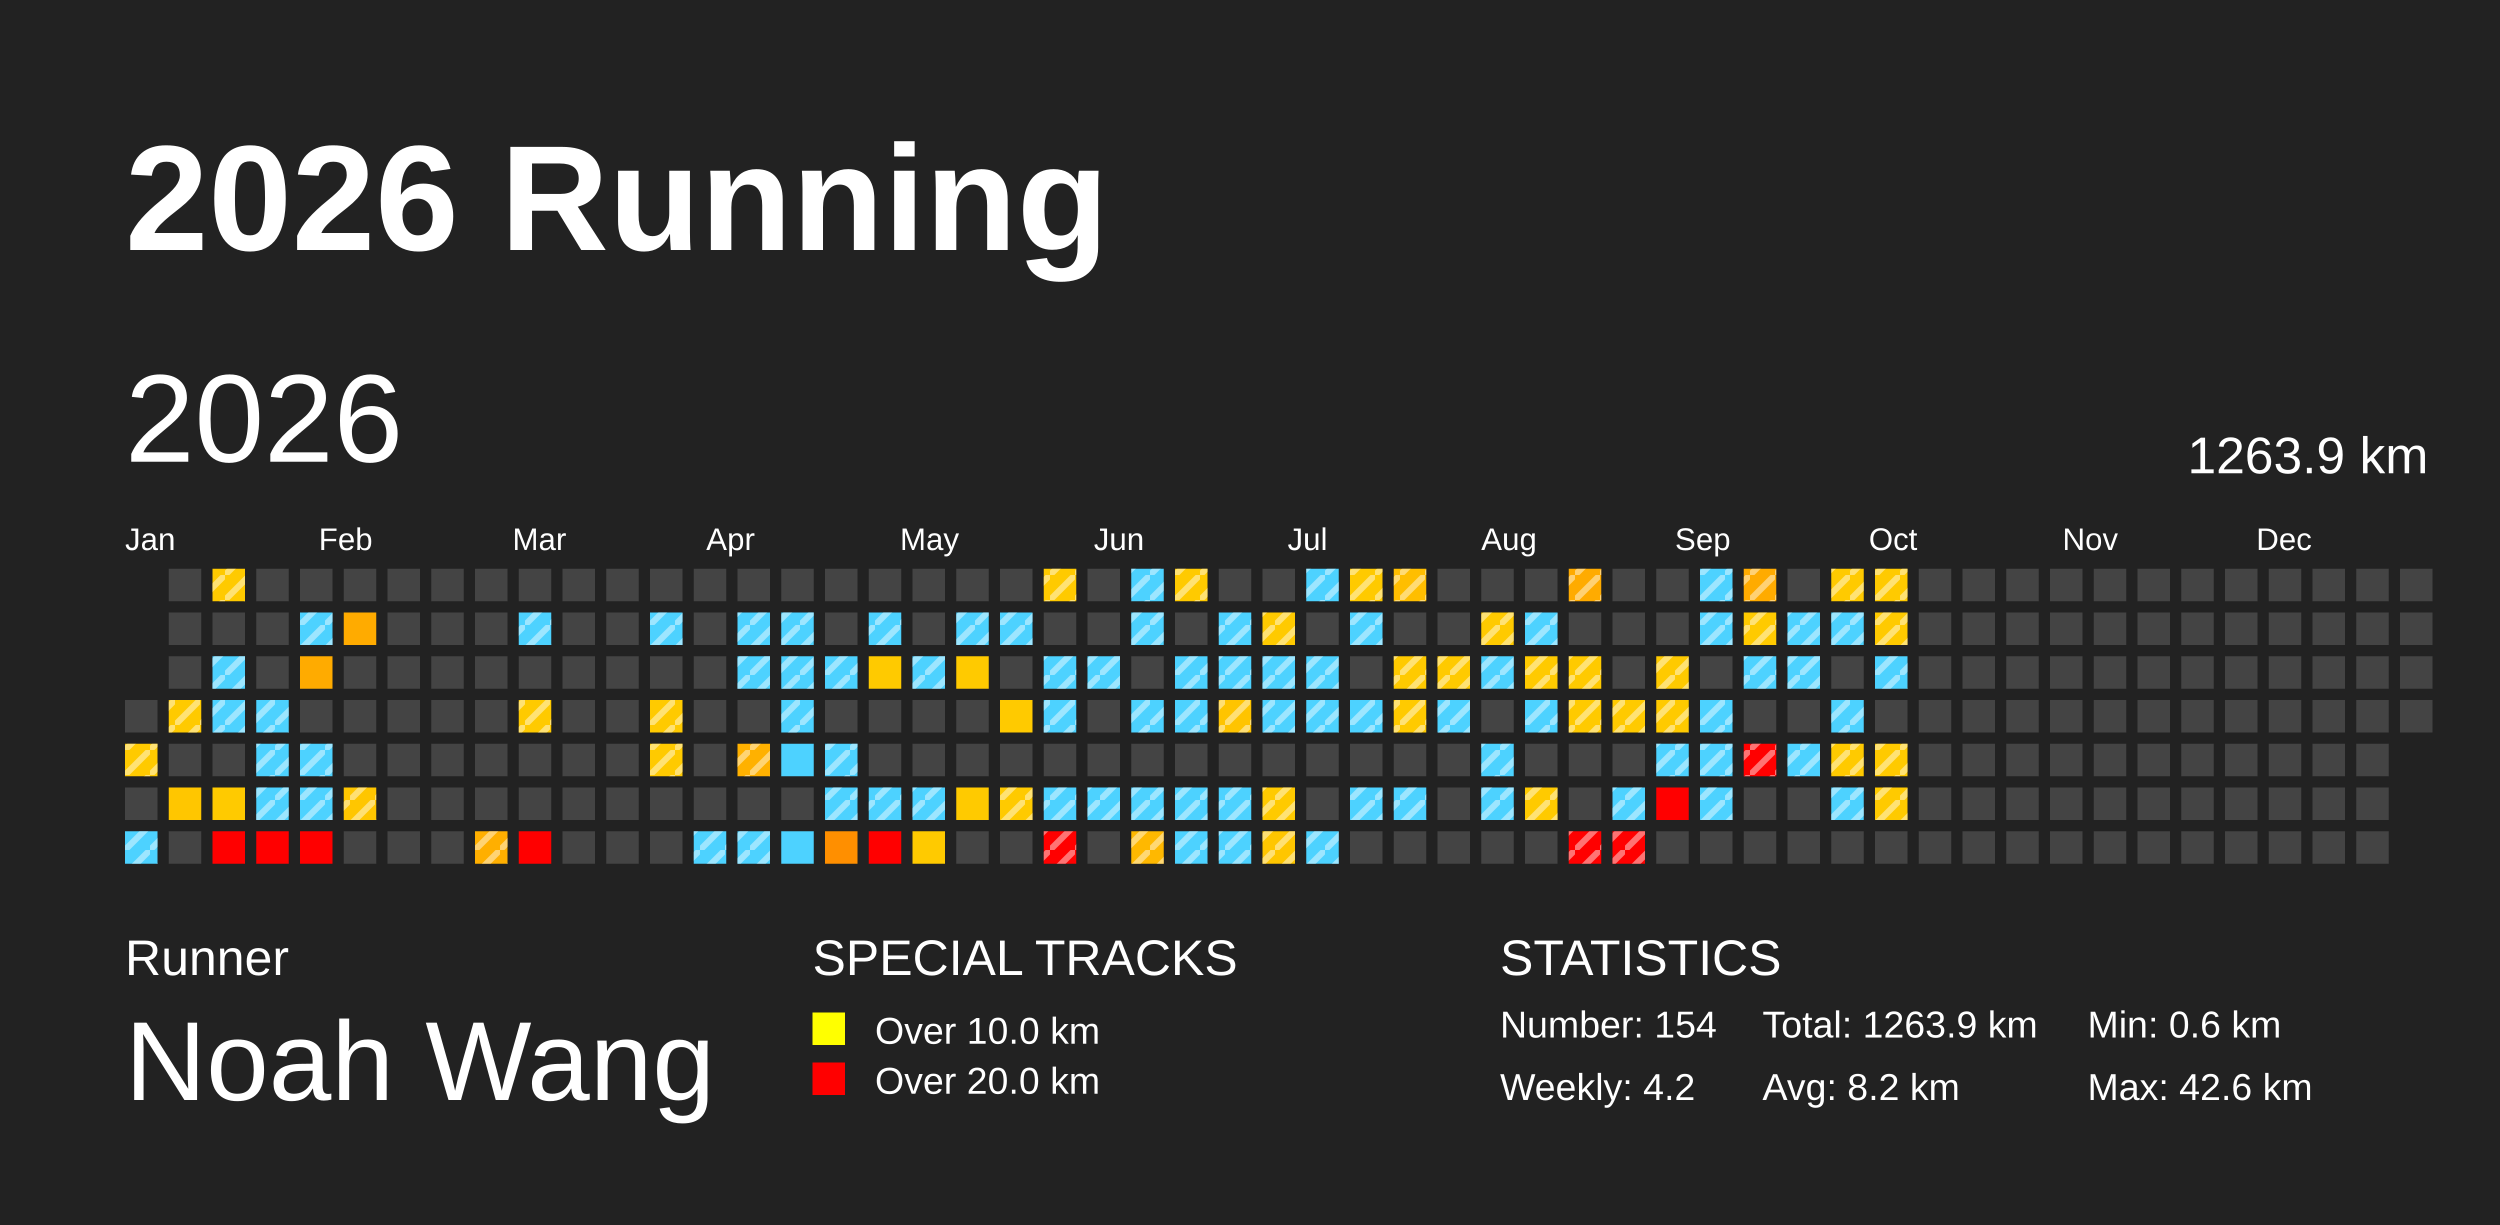
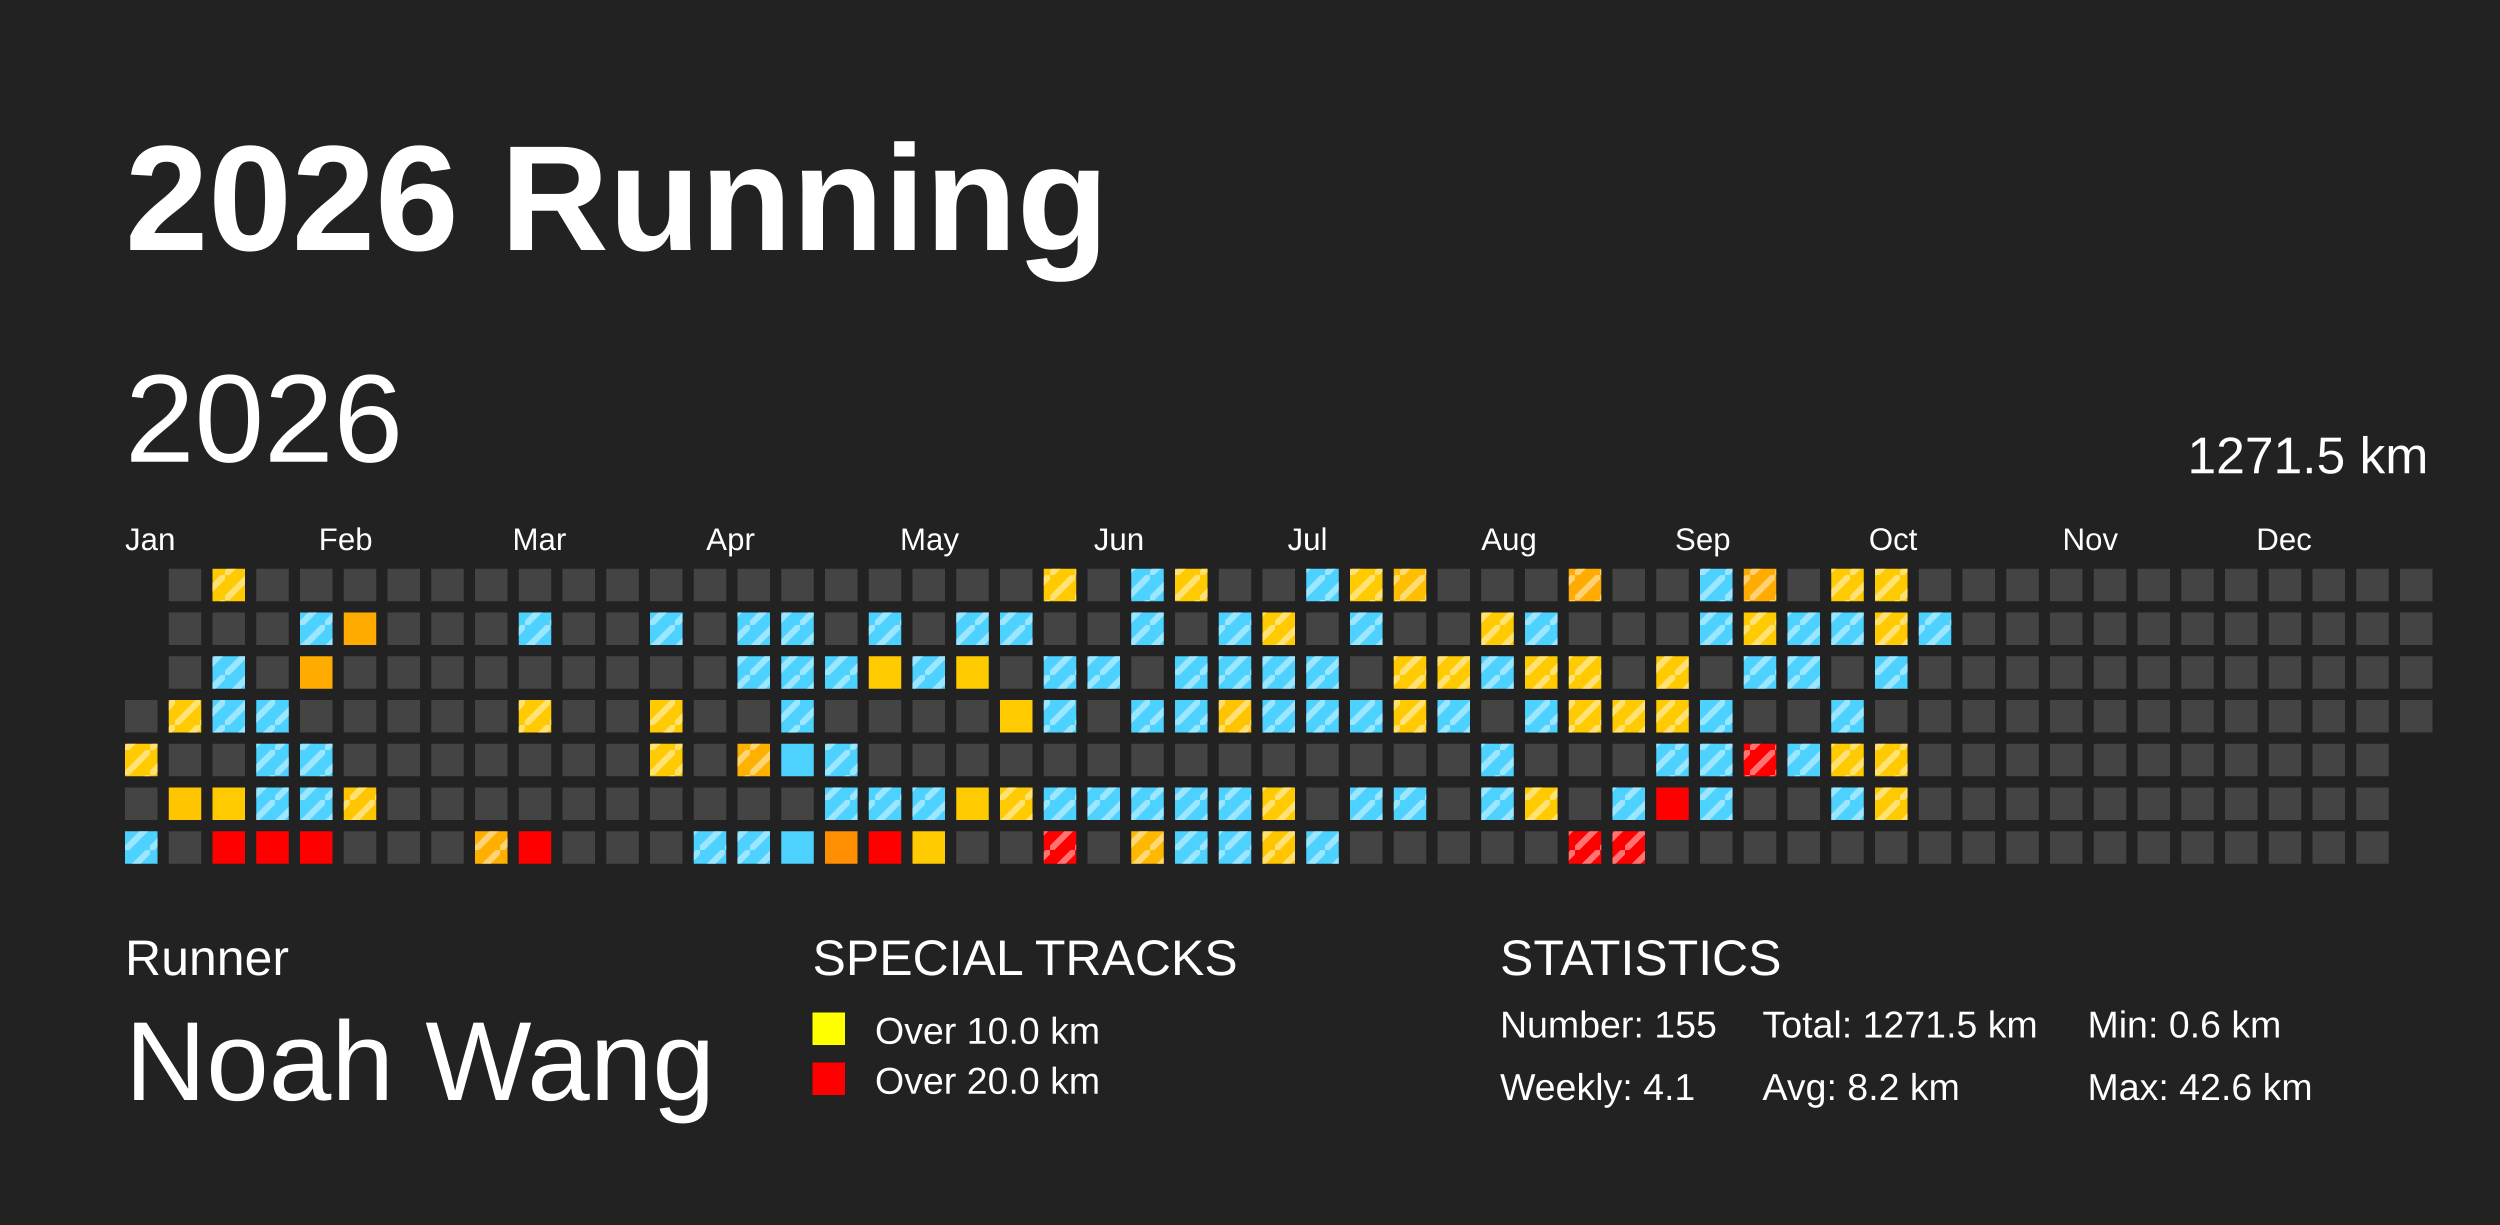
<svg xmlns="http://www.w3.org/2000/svg" baseProfile="full" height="98mm" version="1.1" viewBox="0,0,200,98" width="200mm">
  <defs>
    <pattern height="2" id="indoor-stripe" patternUnits="userSpaceOnUse" width="2">
      <line stroke="white" stroke-opacity="0.45" stroke-width="0.5" x1="0" x2="2" y1="2" y2="0" />
    </pattern>
  </defs>
  <rect fill="#222222" height="98" width="200" x="0" y="0" />
  <text fill="#FFFFFF" style="font-size:12px; font-family:Arial; font-weight:bold;" x="10" y="20">2026 Running</text>
  <text fill="#FFFFFF" style="font-size:4px; font-family:Arial" x="10" y="78">Runner</text>
  <text fill="#FFFFFF" style="font-size:9px; font-family:Arial" x="10" y="88">Noah Wang</text>
  <text fill="#FFFFFF" style="font-size:4px; font-family:Arial" x="65" y="78">SPECIAL TRACKS</text>
  <rect fill="yellow" height="2.6" width="2.6" x="65" y="81" />
  <text fill="#FFFFFF" style="font-size:3px; font-family:Arial" x="70" y="83.5">Over 10.0 km</text>
  <rect fill="red" height="2.6" width="2.6" x="65" y="85" />
  <text fill="#FFFFFF" style="font-size:3px; font-family:Arial" x="70" y="87.5">Over 20.0 km</text>
  <text fill="#FFFFFF" style="font-size:4px; font-family:Arial" x="120" y="78">STATISTICS</text>
-   <text fill="#FFFFFF" style="font-size:3px; font-family:Arial" x="120" y="83">Number: 154</text>
-   <text fill="#FFFFFF" style="font-size:3px; font-family:Arial" x="120" y="88">Weekly: 4.2</text>
-   <text fill="#FFFFFF" style="font-size:3px; font-family:Arial" x="141" y="83">Total: 1263.9 km</text>
+   <text fill="#FFFFFF" style="font-size:3px; font-family:Arial" x="120" y="83">Number: 155</text>
+   <text fill="#FFFFFF" style="font-size:3px; font-family:Arial" x="120" y="88">Weekly: 4.1</text>
+   <text fill="#FFFFFF" style="font-size:3px; font-family:Arial" x="141" y="83">Total: 1271.5 km</text>
  <text fill="#FFFFFF" style="font-size:3px; font-family:Arial" x="141" y="88">Avg: 8.2 km</text>
  <text fill="#FFFFFF" style="font-size:3px; font-family:Arial" x="167" y="83">Min: 0.6 km</text>
  <text fill="#FFFFFF" style="font-size:3px; font-family:Arial" x="167" y="88">Max: 42.6 km</text>
  <text dominant-baseline="hanging" fill="#FFFFFF" style="font-size:10.0px; font-family:Arial;" x="10" y="30">2026</text>
-   <text dominant-baseline="hanging" fill="#FFFFFF" style="font-size:4.125px; font-family:Arial;" x="175" y="35">1263.9 km</text>
+   <text dominant-baseline="hanging" fill="#FFFFFF" style="font-size:4.125px; font-family:Arial;" x="175" y="35">1271.5 km</text>
  <text fill="#FFFFFF" style="font-size:2.5px; font-family:Arial" x="10.0" y="44">Jan</text>
  <text fill="#FFFFFF" style="font-size:2.5px; font-family:Arial" x="25.5" y="44">Feb</text>
  <text fill="#FFFFFF" style="font-size:2.5px; font-family:Arial" x="41.0" y="44">Mar</text>
  <text fill="#FFFFFF" style="font-size:2.5px; font-family:Arial" x="56.5" y="44">Apr</text>
  <text fill="#FFFFFF" style="font-size:2.5px; font-family:Arial" x="72.0" y="44">May</text>
  <text fill="#FFFFFF" style="font-size:2.5px; font-family:Arial" x="87.5" y="44">Jun</text>
  <text fill="#FFFFFF" style="font-size:2.5px; font-family:Arial" x="103.0" y="44">Jul</text>
  <text fill="#FFFFFF" style="font-size:2.5px; font-family:Arial" x="118.5" y="44">Aug</text>
  <text fill="#FFFFFF" style="font-size:2.5px; font-family:Arial" x="134.0" y="44">Sep</text>
  <text fill="#FFFFFF" style="font-size:2.5px; font-family:Arial" x="149.5" y="44">Oct</text>
  <text fill="#FFFFFF" style="font-size:2.5px; font-family:Arial" x="165.0" y="44">Nov</text>
  <text fill="#FFFFFF" style="font-size:2.5px; font-family:Arial" x="180.5" y="44">Dec</text>
  <rect fill="#444444" height="2.6" width="2.6" x="10.0" y="56.0" />
  <rect fill="#ffca00" height="2.6" width="2.6" x="10.0" y="59.5" />
  <rect fill="url(#indoor-stripe)" height="2.6" style="pointer-events: none;" width="2.6" x="10.0" y="59.5" />
  <rect fill="#444444" height="2.6" width="2.6" x="10.0" y="63.0" />
  <rect fill="#4dd2ff" height="2.6" width="2.6" x="10.0" y="66.5" />
  <rect fill="url(#indoor-stripe)" height="2.6" style="pointer-events: none;" width="2.6" x="10.0" y="66.5" />
  <rect fill="#444444" height="2.6" width="2.6" x="13.5" y="45.5" />
  <rect fill="#444444" height="2.6" width="2.6" x="13.5" y="49.0" />
  <rect fill="#444444" height="2.6" width="2.6" x="13.5" y="52.5" />
  <rect fill="#ffca00" height="2.6" width="2.6" x="13.5" y="56.0" />
  <rect fill="url(#indoor-stripe)" height="2.6" style="pointer-events: none;" width="2.6" x="13.5" y="56.0" />
  <rect fill="#444444" height="2.6" width="2.6" x="13.5" y="59.5" />
  <rect fill="#ffc600" height="2.6" width="2.6" x="13.5" y="63.0" />
  <rect fill="#444444" height="2.6" width="2.6" x="13.5" y="66.5" />
  <rect fill="#ffca00" height="2.6" width="2.6" x="17.0" y="45.5" />
  <rect fill="url(#indoor-stripe)" height="2.6" style="pointer-events: none;" width="2.6" x="17.0" y="45.5" />
  <rect fill="#444444" height="2.6" width="2.6" x="17.0" y="49.0" />
  <rect fill="#4dd2ff" height="2.6" width="2.6" x="17.0" y="52.5" />
  <rect fill="url(#indoor-stripe)" height="2.6" style="pointer-events: none;" width="2.6" x="17.0" y="52.5" />
  <rect fill="#4dd2ff" height="2.6" width="2.6" x="17.0" y="56.0" />
  <rect fill="url(#indoor-stripe)" height="2.6" style="pointer-events: none;" width="2.6" x="17.0" y="56.0" />
  <rect fill="#444444" height="2.6" width="2.6" x="17.0" y="59.5" />
  <rect fill="#ffca00" height="2.6" width="2.6" x="17.0" y="63.0" />
  <rect fill="red" height="2.6" width="2.6" x="17.0" y="66.5" />
  <rect fill="#444444" height="2.6" width="2.6" x="20.5" y="45.5" />
  <rect fill="#444444" height="2.6" width="2.6" x="20.5" y="49.0" />
  <rect fill="#444444" height="2.6" width="2.6" x="20.5" y="52.5" />
  <rect fill="#4dd2ff" height="2.6" width="2.6" x="20.5" y="56.0" />
  <rect fill="url(#indoor-stripe)" height="2.6" style="pointer-events: none;" width="2.6" x="20.5" y="56.0" />
  <rect fill="#4dd2ff" height="2.6" width="2.6" x="20.5" y="59.5" />
  <rect fill="url(#indoor-stripe)" height="2.6" style="pointer-events: none;" width="2.6" x="20.5" y="59.5" />
  <rect fill="#4dd2ff" height="2.6" width="2.6" x="20.5" y="63.0" />
  <rect fill="url(#indoor-stripe)" height="2.6" style="pointer-events: none;" width="2.6" x="20.5" y="63.0" />
  <rect fill="red" height="2.6" width="2.6" x="20.5" y="66.5" />
  <rect fill="#444444" height="2.6" width="2.6" x="24.0" y="45.5" />
  <rect fill="#4dd2ff" height="2.6" width="2.6" x="24.0" y="49.0" />
  <rect fill="url(#indoor-stripe)" height="2.6" style="pointer-events: none;" width="2.6" x="24.0" y="49.0" />
  <rect fill="#ffab00" height="2.6" width="2.6" x="24.0" y="52.5" />
  <rect fill="#444444" height="2.6" width="2.6" x="24.0" y="56.0" />
  <rect fill="#4dd2ff" height="2.6" width="2.6" x="24.0" y="59.5" />
  <rect fill="url(#indoor-stripe)" height="2.6" style="pointer-events: none;" width="2.6" x="24.0" y="59.5" />
  <rect fill="#4dd2ff" height="2.6" width="2.6" x="24.0" y="63.0" />
  <rect fill="url(#indoor-stripe)" height="2.6" style="pointer-events: none;" width="2.6" x="24.0" y="63.0" />
  <rect fill="red" height="2.6" width="2.6" x="24.0" y="66.5" />
  <rect fill="#444444" height="2.6" width="2.6" x="27.5" y="45.5" />
  <rect fill="#ffab00" height="2.6" width="2.6" x="27.5" y="49.0" />
  <rect fill="#444444" height="2.6" width="2.6" x="27.5" y="52.5" />
  <rect fill="#444444" height="2.6" width="2.6" x="27.5" y="56.0" />
  <rect fill="#444444" height="2.6" width="2.6" x="27.5" y="59.5" />
  <rect fill="#ffc600" height="2.6" width="2.6" x="27.5" y="63.0" />
  <rect fill="url(#indoor-stripe)" height="2.6" style="pointer-events: none;" width="2.6" x="27.5" y="63.0" />
  <rect fill="#444444" height="2.6" width="2.6" x="27.5" y="66.5" />
  <rect fill="#444444" height="2.6" width="2.6" x="31.0" y="45.5" />
  <rect fill="#444444" height="2.6" width="2.6" x="31.0" y="49.0" />
  <rect fill="#444444" height="2.6" width="2.6" x="31.0" y="52.5" />
  <rect fill="#444444" height="2.6" width="2.6" x="31.0" y="56.0" />
  <rect fill="#444444" height="2.6" width="2.6" x="31.0" y="59.5" />
  <rect fill="#444444" height="2.6" width="2.6" x="31.0" y="63.0" />
  <rect fill="#444444" height="2.6" width="2.6" x="31.0" y="66.5" />
  <rect fill="#444444" height="2.6" width="2.6" x="34.5" y="45.5" />
  <rect fill="#444444" height="2.6" width="2.6" x="34.5" y="49.0" />
  <rect fill="#444444" height="2.6" width="2.6" x="34.5" y="52.5" />
  <rect fill="#444444" height="2.6" width="2.6" x="34.5" y="56.0" />
  <rect fill="#444444" height="2.6" width="2.6" x="34.5" y="59.5" />
  <rect fill="#444444" height="2.6" width="2.6" x="34.5" y="63.0" />
  <rect fill="#444444" height="2.6" width="2.6" x="34.5" y="66.5" />
  <rect fill="#444444" height="2.6" width="2.6" x="38.0" y="45.5" />
  <rect fill="#444444" height="2.6" width="2.6" x="38.0" y="49.0" />
  <rect fill="#444444" height="2.6" width="2.6" x="38.0" y="52.5" />
  <rect fill="#444444" height="2.6" width="2.6" x="38.0" y="56.0" />
  <rect fill="#444444" height="2.6" width="2.6" x="38.0" y="59.5" />
  <rect fill="#444444" height="2.6" width="2.6" x="38.0" y="63.0" />
  <rect fill="#ffaf00" height="2.6" width="2.6" x="38.0" y="66.5" />
  <rect fill="url(#indoor-stripe)" height="2.6" style="pointer-events: none;" width="2.6" x="38.0" y="66.5" />
  <rect fill="#444444" height="2.6" width="2.6" x="41.5" y="45.5" />
  <rect fill="#4dd2ff" height="2.6" width="2.6" x="41.5" y="49.0" />
  <rect fill="url(#indoor-stripe)" height="2.6" style="pointer-events: none;" width="2.6" x="41.5" y="49.0" />
  <rect fill="#444444" height="2.6" width="2.6" x="41.5" y="52.5" />
  <rect fill="#ffca00" height="2.6" width="2.6" x="41.5" y="56.0" />
  <rect fill="url(#indoor-stripe)" height="2.6" style="pointer-events: none;" width="2.6" x="41.5" y="56.0" />
  <rect fill="#444444" height="2.6" width="2.6" x="41.5" y="59.5" />
  <rect fill="#444444" height="2.6" width="2.6" x="41.5" y="63.0" />
  <rect fill="red" height="2.6" width="2.6" x="41.5" y="66.5" />
  <rect fill="#444444" height="2.6" width="2.6" x="45.0" y="45.5" />
  <rect fill="#444444" height="2.6" width="2.6" x="45.0" y="49.0" />
  <rect fill="#444444" height="2.6" width="2.6" x="45.0" y="52.5" />
  <rect fill="#444444" height="2.6" width="2.6" x="45.0" y="56.0" />
  <rect fill="#444444" height="2.6" width="2.6" x="45.0" y="59.5" />
  <rect fill="#444444" height="2.6" width="2.6" x="45.0" y="63.0" />
  <rect fill="#444444" height="2.6" width="2.6" x="45.0" y="66.5" />
  <rect fill="#444444" height="2.6" width="2.6" x="48.5" y="45.5" />
  <rect fill="#444444" height="2.6" width="2.6" x="48.5" y="49.0" />
  <rect fill="#444444" height="2.6" width="2.6" x="48.5" y="52.5" />
  <rect fill="#444444" height="2.6" width="2.6" x="48.5" y="56.0" />
  <rect fill="#444444" height="2.6" width="2.6" x="48.5" y="59.5" />
  <rect fill="#444444" height="2.6" width="2.6" x="48.5" y="63.0" />
  <rect fill="#444444" height="2.6" width="2.6" x="48.5" y="66.5" />
  <rect fill="#444444" height="2.6" width="2.6" x="52.0" y="45.5" />
  <rect fill="#4dd2ff" height="2.6" width="2.6" x="52.0" y="49.0" />
  <rect fill="url(#indoor-stripe)" height="2.6" style="pointer-events: none;" width="2.6" x="52.0" y="49.0" />
  <rect fill="#444444" height="2.6" width="2.6" x="52.0" y="52.5" />
  <rect fill="#ffca00" height="2.6" width="2.6" x="52.0" y="56.0" />
  <rect fill="url(#indoor-stripe)" height="2.6" style="pointer-events: none;" width="2.6" x="52.0" y="56.0" />
  <rect fill="#ffca00" height="2.6" width="2.6" x="52.0" y="59.5" />
  <rect fill="url(#indoor-stripe)" height="2.6" style="pointer-events: none;" width="2.6" x="52.0" y="59.5" />
  <rect fill="#444444" height="2.6" width="2.6" x="52.0" y="63.0" />
  <rect fill="#444444" height="2.6" width="2.6" x="52.0" y="66.5" />
  <rect fill="#444444" height="2.6" width="2.6" x="55.5" y="45.5" />
  <rect fill="#444444" height="2.6" width="2.6" x="55.5" y="49.0" />
  <rect fill="#444444" height="2.6" width="2.6" x="55.5" y="52.5" />
  <rect fill="#444444" height="2.6" width="2.6" x="55.5" y="56.0" />
  <rect fill="#444444" height="2.6" width="2.6" x="55.5" y="59.5" />
  <rect fill="#444444" height="2.6" width="2.6" x="55.5" y="63.0" />
  <rect fill="#4dd2ff" height="2.6" width="2.6" x="55.5" y="66.5" />
  <rect fill="url(#indoor-stripe)" height="2.6" style="pointer-events: none;" width="2.6" x="55.5" y="66.5" />
  <rect fill="#444444" height="2.6" width="2.6" x="59.0" y="45.5" />
  <rect fill="#4dd2ff" height="2.6" width="2.6" x="59.0" y="49.0" />
  <rect fill="url(#indoor-stripe)" height="2.6" style="pointer-events: none;" width="2.6" x="59.0" y="49.0" />
  <rect fill="#4dd2ff" height="2.6" width="2.6" x="59.0" y="52.5" />
  <rect fill="url(#indoor-stripe)" height="2.6" style="pointer-events: none;" width="2.6" x="59.0" y="52.5" />
  <rect fill="#444444" height="2.6" width="2.6" x="59.0" y="56.0" />
  <rect fill="#ffb100" height="2.6" width="2.6" x="59.0" y="59.5" />
  <rect fill="url(#indoor-stripe)" height="2.6" style="pointer-events: none;" width="2.6" x="59.0" y="59.5" />
  <rect fill="#444444" height="2.6" width="2.6" x="59.0" y="63.0" />
  <rect fill="#4dd2ff" height="2.6" width="2.6" x="59.0" y="66.5" />
  <rect fill="url(#indoor-stripe)" height="2.6" style="pointer-events: none;" width="2.6" x="59.0" y="66.5" />
  <rect fill="#444444" height="2.6" width="2.6" x="62.5" y="45.5" />
  <rect fill="#4dd2ff" height="2.6" width="2.6" x="62.5" y="49.0" />
  <rect fill="url(#indoor-stripe)" height="2.6" style="pointer-events: none;" width="2.6" x="62.5" y="49.0" />
  <rect fill="#4dd2ff" height="2.6" width="2.6" x="62.5" y="52.5" />
  <rect fill="url(#indoor-stripe)" height="2.6" style="pointer-events: none;" width="2.6" x="62.5" y="52.5" />
  <rect fill="#4dd2ff" height="2.6" width="2.6" x="62.5" y="56.0" />
  <rect fill="url(#indoor-stripe)" height="2.6" style="pointer-events: none;" width="2.6" x="62.5" y="56.0" />
  <rect fill="#4dd2ff" height="2.6" width="2.6" x="62.5" y="59.5" />
  <rect fill="#444444" height="2.6" width="2.6" x="62.5" y="63.0" />
  <rect fill="#4dd2ff" height="2.6" width="2.6" x="62.5" y="66.5" />
  <rect fill="#444444" height="2.6" width="2.6" x="66.0" y="45.5" />
  <rect fill="#444444" height="2.6" width="2.6" x="66.0" y="49.0" />
  <rect fill="#4dd2ff" height="2.6" width="2.6" x="66.0" y="52.5" />
  <rect fill="url(#indoor-stripe)" height="2.6" style="pointer-events: none;" width="2.6" x="66.0" y="52.5" />
  <rect fill="#444444" height="2.6" width="2.6" x="66.0" y="56.0" />
  <rect fill="#4dd2ff" height="2.6" width="2.6" x="66.0" y="59.5" />
  <rect fill="url(#indoor-stripe)" height="2.6" style="pointer-events: none;" width="2.6" x="66.0" y="59.5" />
  <rect fill="#4dd2ff" height="2.6" width="2.6" x="66.0" y="63.0" />
  <rect fill="url(#indoor-stripe)" height="2.6" style="pointer-events: none;" width="2.6" x="66.0" y="63.0" />
  <rect fill="#ff8f00" height="2.6" width="2.6" x="66.0" y="66.5" />
  <rect fill="#444444" height="2.6" width="2.6" x="69.5" y="45.5" />
  <rect fill="#4dd2ff" height="2.6" width="2.6" x="69.5" y="49.0" />
  <rect fill="url(#indoor-stripe)" height="2.6" style="pointer-events: none;" width="2.6" x="69.5" y="49.0" />
  <rect fill="#ffca00" height="2.6" width="2.6" x="69.5" y="52.5" />
  <rect fill="#444444" height="2.6" width="2.6" x="69.5" y="56.0" />
  <rect fill="#444444" height="2.6" width="2.6" x="69.5" y="59.5" />
  <rect fill="#4dd2ff" height="2.6" width="2.6" x="69.5" y="63.0" />
  <rect fill="url(#indoor-stripe)" height="2.6" style="pointer-events: none;" width="2.6" x="69.5" y="63.0" />
  <rect fill="red" height="2.6" width="2.6" x="69.5" y="66.5" />
  <rect fill="#444444" height="2.6" width="2.6" x="73.0" y="45.5" />
  <rect fill="#444444" height="2.6" width="2.6" x="73.0" y="49.0" />
  <rect fill="#4dd2ff" height="2.6" width="2.6" x="73.0" y="52.5" />
  <rect fill="url(#indoor-stripe)" height="2.6" style="pointer-events: none;" width="2.6" x="73.0" y="52.5" />
  <rect fill="#444444" height="2.6" width="2.6" x="73.0" y="56.0" />
  <rect fill="#444444" height="2.6" width="2.6" x="73.0" y="59.5" />
  <rect fill="#4dd2ff" height="2.6" width="2.6" x="73.0" y="63.0" />
  <rect fill="url(#indoor-stripe)" height="2.6" style="pointer-events: none;" width="2.6" x="73.0" y="63.0" />
  <rect fill="#ffca00" height="2.6" width="2.6" x="73.0" y="66.5" />
  <rect fill="#444444" height="2.6" width="2.6" x="76.5" y="45.5" />
  <rect fill="#4dd2ff" height="2.6" width="2.6" x="76.5" y="49.0" />
  <rect fill="url(#indoor-stripe)" height="2.6" style="pointer-events: none;" width="2.6" x="76.5" y="49.0" />
  <rect fill="#ffca00" height="2.6" width="2.6" x="76.5" y="52.5" />
  <rect fill="#444444" height="2.6" width="2.6" x="76.5" y="56.0" />
  <rect fill="#444444" height="2.6" width="2.6" x="76.5" y="59.5" />
  <rect fill="#ffca00" height="2.6" width="2.6" x="76.5" y="63.0" />
  <rect fill="#444444" height="2.6" width="2.6" x="76.5" y="66.5" />
  <rect fill="#444444" height="2.6" width="2.6" x="80.0" y="45.5" />
  <rect fill="#4dd2ff" height="2.6" width="2.6" x="80.0" y="49.0" />
  <rect fill="url(#indoor-stripe)" height="2.6" style="pointer-events: none;" width="2.6" x="80.0" y="49.0" />
  <rect fill="#444444" height="2.6" width="2.6" x="80.0" y="52.5" />
  <rect fill="#ffca00" height="2.6" width="2.6" x="80.0" y="56.0" />
  <rect fill="#444444" height="2.6" width="2.6" x="80.0" y="59.5" />
  <rect fill="#ffca00" height="2.6" width="2.6" x="80.0" y="63.0" />
  <rect fill="url(#indoor-stripe)" height="2.6" style="pointer-events: none;" width="2.6" x="80.0" y="63.0" />
  <rect fill="#444444" height="2.6" width="2.6" x="80.0" y="66.5" />
  <rect fill="#ffca00" height="2.6" width="2.6" x="83.5" y="45.5" />
  <rect fill="url(#indoor-stripe)" height="2.6" style="pointer-events: none;" width="2.6" x="83.5" y="45.5" />
  <rect fill="#444444" height="2.6" width="2.6" x="83.5" y="49.0" />
  <rect fill="#4dd2ff" height="2.6" width="2.6" x="83.5" y="52.5" />
  <rect fill="url(#indoor-stripe)" height="2.6" style="pointer-events: none;" width="2.6" x="83.5" y="52.5" />
  <rect fill="#4dd2ff" height="2.6" width="2.6" x="83.5" y="56.0" />
  <rect fill="url(#indoor-stripe)" height="2.6" style="pointer-events: none;" width="2.6" x="83.5" y="56.0" />
  <rect fill="#444444" height="2.6" width="2.6" x="83.5" y="59.5" />
  <rect fill="#4dd2ff" height="2.6" width="2.6" x="83.5" y="63.0" />
  <rect fill="url(#indoor-stripe)" height="2.6" style="pointer-events: none;" width="2.6" x="83.5" y="63.0" />
  <rect fill="red" height="2.6" width="2.6" x="83.5" y="66.5" />
  <rect fill="url(#indoor-stripe)" height="2.6" style="pointer-events: none;" width="2.6" x="83.5" y="66.5" />
  <rect fill="#444444" height="2.6" width="2.6" x="87.0" y="45.5" />
  <rect fill="#444444" height="2.6" width="2.6" x="87.0" y="49.0" />
  <rect fill="#4dd2ff" height="2.6" width="2.6" x="87.0" y="52.5" />
  <rect fill="url(#indoor-stripe)" height="2.6" style="pointer-events: none;" width="2.6" x="87.0" y="52.5" />
  <rect fill="#444444" height="2.6" width="2.6" x="87.0" y="56.0" />
  <rect fill="#444444" height="2.6" width="2.6" x="87.0" y="59.5" />
  <rect fill="#4dd2ff" height="2.6" width="2.6" x="87.0" y="63.0" />
  <rect fill="url(#indoor-stripe)" height="2.6" style="pointer-events: none;" width="2.6" x="87.0" y="63.0" />
  <rect fill="#444444" height="2.6" width="2.6" x="87.0" y="66.5" />
  <rect fill="#4dd2ff" height="2.6" width="2.6" x="90.5" y="45.5" />
  <rect fill="url(#indoor-stripe)" height="2.6" style="pointer-events: none;" width="2.6" x="90.5" y="45.5" />
  <rect fill="#4dd2ff" height="2.6" width="2.6" x="90.5" y="49.0" />
  <rect fill="url(#indoor-stripe)" height="2.6" style="pointer-events: none;" width="2.6" x="90.5" y="49.0" />
  <rect fill="#444444" height="2.6" width="2.6" x="90.5" y="52.5" />
  <rect fill="#4dd2ff" height="2.6" width="2.6" x="90.5" y="56.0" />
  <rect fill="url(#indoor-stripe)" height="2.6" style="pointer-events: none;" width="2.6" x="90.5" y="56.0" />
  <rect fill="#444444" height="2.6" width="2.6" x="90.5" y="59.5" />
  <rect fill="#4dd2ff" height="2.6" width="2.6" x="90.5" y="63.0" />
  <rect fill="url(#indoor-stripe)" height="2.6" style="pointer-events: none;" width="2.6" x="90.5" y="63.0" />
  <rect fill="#ffb800" height="2.6" width="2.6" x="90.5" y="66.5" />
  <rect fill="url(#indoor-stripe)" height="2.6" style="pointer-events: none;" width="2.6" x="90.5" y="66.5" />
  <rect fill="#ffca00" height="2.6" width="2.6" x="94.0" y="45.5" />
  <rect fill="url(#indoor-stripe)" height="2.6" style="pointer-events: none;" width="2.6" x="94.0" y="45.5" />
  <rect fill="#444444" height="2.6" width="2.6" x="94.0" y="49.0" />
  <rect fill="#4dd2ff" height="2.6" width="2.6" x="94.0" y="52.5" />
  <rect fill="url(#indoor-stripe)" height="2.6" style="pointer-events: none;" width="2.6" x="94.0" y="52.5" />
  <rect fill="#4dd2ff" height="2.6" width="2.6" x="94.0" y="56.0" />
  <rect fill="url(#indoor-stripe)" height="2.6" style="pointer-events: none;" width="2.6" x="94.0" y="56.0" />
  <rect fill="#444444" height="2.6" width="2.6" x="94.0" y="59.5" />
  <rect fill="#4dd2ff" height="2.6" width="2.6" x="94.0" y="63.0" />
  <rect fill="url(#indoor-stripe)" height="2.6" style="pointer-events: none;" width="2.6" x="94.0" y="63.0" />
  <rect fill="#4dd2ff" height="2.6" width="2.6" x="94.0" y="66.5" />
  <rect fill="url(#indoor-stripe)" height="2.6" style="pointer-events: none;" width="2.6" x="94.0" y="66.5" />
  <rect fill="#444444" height="2.6" width="2.6" x="97.5" y="45.5" />
  <rect fill="#4dd2ff" height="2.6" width="2.6" x="97.5" y="49.0" />
  <rect fill="url(#indoor-stripe)" height="2.6" style="pointer-events: none;" width="2.6" x="97.5" y="49.0" />
  <rect fill="#4dd2ff" height="2.6" width="2.6" x="97.5" y="52.5" />
  <rect fill="url(#indoor-stripe)" height="2.6" style="pointer-events: none;" width="2.6" x="97.5" y="52.5" />
  <rect fill="#ffc400" height="2.6" width="2.6" x="97.5" y="56.0" />
  <rect fill="url(#indoor-stripe)" height="2.6" style="pointer-events: none;" width="2.6" x="97.5" y="56.0" />
  <rect fill="#444444" height="2.6" width="2.6" x="97.5" y="59.5" />
  <rect fill="#4dd2ff" height="2.6" width="2.6" x="97.5" y="63.0" />
  <rect fill="url(#indoor-stripe)" height="2.6" style="pointer-events: none;" width="2.6" x="97.5" y="63.0" />
  <rect fill="#4dd2ff" height="2.6" width="2.6" x="97.5" y="66.5" />
  <rect fill="url(#indoor-stripe)" height="2.6" style="pointer-events: none;" width="2.6" x="97.5" y="66.5" />
  <rect fill="#444444" height="2.6" width="2.6" x="101.0" y="45.5" />
  <rect fill="#ffca00" height="2.6" width="2.6" x="101.0" y="49.0" />
  <rect fill="url(#indoor-stripe)" height="2.6" style="pointer-events: none;" width="2.6" x="101.0" y="49.0" />
  <rect fill="#4dd2ff" height="2.6" width="2.6" x="101.0" y="52.5" />
  <rect fill="url(#indoor-stripe)" height="2.6" style="pointer-events: none;" width="2.6" x="101.0" y="52.5" />
  <rect fill="#4dd2ff" height="2.6" width="2.6" x="101.0" y="56.0" />
  <rect fill="url(#indoor-stripe)" height="2.6" style="pointer-events: none;" width="2.6" x="101.0" y="56.0" />
  <rect fill="#444444" height="2.6" width="2.6" x="101.0" y="59.5" />
  <rect fill="#ffca00" height="2.6" width="2.6" x="101.0" y="63.0" />
  <rect fill="url(#indoor-stripe)" height="2.6" style="pointer-events: none;" width="2.6" x="101.0" y="63.0" />
  <rect fill="#ffc600" height="2.6" width="2.6" x="101.0" y="66.5" />
  <rect fill="url(#indoor-stripe)" height="2.6" style="pointer-events: none;" width="2.6" x="101.0" y="66.5" />
  <rect fill="#4dd2ff" height="2.6" width="2.6" x="104.5" y="45.5" />
  <rect fill="url(#indoor-stripe)" height="2.6" style="pointer-events: none;" width="2.6" x="104.5" y="45.5" />
  <rect fill="#444444" height="2.6" width="2.6" x="104.5" y="49.0" />
  <rect fill="#4dd2ff" height="2.6" width="2.6" x="104.5" y="52.5" />
  <rect fill="url(#indoor-stripe)" height="2.6" style="pointer-events: none;" width="2.6" x="104.5" y="52.5" />
  <rect fill="#4dd2ff" height="2.6" width="2.6" x="104.5" y="56.0" />
  <rect fill="url(#indoor-stripe)" height="2.6" style="pointer-events: none;" width="2.6" x="104.5" y="56.0" />
  <rect fill="#444444" height="2.6" width="2.6" x="104.5" y="59.5" />
  <rect fill="#444444" height="2.6" width="2.6" x="104.5" y="63.0" />
  <rect fill="#4dd2ff" height="2.6" width="2.6" x="104.5" y="66.5" />
  <rect fill="url(#indoor-stripe)" height="2.6" style="pointer-events: none;" width="2.6" x="104.5" y="66.5" />
  <rect fill="#ffca00" height="2.6" width="2.6" x="108.0" y="45.5" />
  <rect fill="url(#indoor-stripe)" height="2.6" style="pointer-events: none;" width="2.6" x="108.0" y="45.5" />
  <rect fill="#4dd2ff" height="2.6" width="2.6" x="108.0" y="49.0" />
  <rect fill="url(#indoor-stripe)" height="2.6" style="pointer-events: none;" width="2.6" x="108.0" y="49.0" />
  <rect fill="#444444" height="2.6" width="2.6" x="108.0" y="52.5" />
  <rect fill="#4dd2ff" height="2.6" width="2.6" x="108.0" y="56.0" />
  <rect fill="url(#indoor-stripe)" height="2.6" style="pointer-events: none;" width="2.6" x="108.0" y="56.0" />
  <rect fill="#444444" height="2.6" width="2.6" x="108.0" y="59.5" />
  <rect fill="#4dd2ff" height="2.6" width="2.6" x="108.0" y="63.0" />
  <rect fill="url(#indoor-stripe)" height="2.6" style="pointer-events: none;" width="2.6" x="108.0" y="63.0" />
  <rect fill="#444444" height="2.6" width="2.6" x="108.0" y="66.5" />
  <rect fill="#ffbe00" height="2.6" width="2.6" x="111.5" y="45.5" />
  <rect fill="url(#indoor-stripe)" height="2.6" style="pointer-events: none;" width="2.6" x="111.5" y="45.5" />
  <rect fill="#444444" height="2.6" width="2.6" x="111.5" y="49.0" />
  <rect fill="#ffca00" height="2.6" width="2.6" x="111.5" y="52.5" />
  <rect fill="url(#indoor-stripe)" height="2.6" style="pointer-events: none;" width="2.6" x="111.5" y="52.5" />
  <rect fill="#ffca00" height="2.6" width="2.6" x="111.5" y="56.0" />
  <rect fill="url(#indoor-stripe)" height="2.6" style="pointer-events: none;" width="2.6" x="111.5" y="56.0" />
  <rect fill="#444444" height="2.6" width="2.6" x="111.5" y="59.5" />
  <rect fill="#4dd2ff" height="2.6" width="2.6" x="111.5" y="63.0" />
  <rect fill="url(#indoor-stripe)" height="2.6" style="pointer-events: none;" width="2.6" x="111.5" y="63.0" />
  <rect fill="#444444" height="2.6" width="2.6" x="111.5" y="66.5" />
  <rect fill="#444444" height="2.6" width="2.6" x="115.0" y="45.5" />
  <rect fill="#444444" height="2.6" width="2.6" x="115.0" y="49.0" />
  <rect fill="#ffca00" height="2.6" width="2.6" x="115.0" y="52.5" />
  <rect fill="url(#indoor-stripe)" height="2.6" style="pointer-events: none;" width="2.6" x="115.0" y="52.5" />
  <rect fill="#4dd2ff" height="2.6" width="2.6" x="115.0" y="56.0" />
  <rect fill="url(#indoor-stripe)" height="2.6" style="pointer-events: none;" width="2.6" x="115.0" y="56.0" />
  <rect fill="#444444" height="2.6" width="2.6" x="115.0" y="59.5" />
  <rect fill="#444444" height="2.6" width="2.6" x="115.0" y="63.0" />
  <rect fill="#444444" height="2.6" width="2.6" x="115.0" y="66.5" />
  <rect fill="#444444" height="2.6" width="2.6" x="118.5" y="45.5" />
  <rect fill="#ffca00" height="2.6" width="2.6" x="118.5" y="49.0" />
  <rect fill="url(#indoor-stripe)" height="2.6" style="pointer-events: none;" width="2.6" x="118.5" y="49.0" />
  <rect fill="#4dd2ff" height="2.6" width="2.6" x="118.5" y="52.5" />
  <rect fill="url(#indoor-stripe)" height="2.6" style="pointer-events: none;" width="2.6" x="118.5" y="52.5" />
  <rect fill="#444444" height="2.6" width="2.6" x="118.5" y="56.0" />
  <rect fill="#4dd2ff" height="2.6" width="2.6" x="118.5" y="59.5" />
  <rect fill="url(#indoor-stripe)" height="2.6" style="pointer-events: none;" width="2.6" x="118.5" y="59.5" />
  <rect fill="#4dd2ff" height="2.6" width="2.6" x="118.5" y="63.0" />
  <rect fill="url(#indoor-stripe)" height="2.6" style="pointer-events: none;" width="2.6" x="118.5" y="63.0" />
  <rect fill="#444444" height="2.6" width="2.6" x="118.5" y="66.5" />
  <rect fill="#444444" height="2.6" width="2.6" x="122.0" y="45.5" />
  <rect fill="#4dd2ff" height="2.6" width="2.6" x="122.0" y="49.0" />
  <rect fill="url(#indoor-stripe)" height="2.6" style="pointer-events: none;" width="2.6" x="122.0" y="49.0" />
  <rect fill="#ffca00" height="2.6" width="2.6" x="122.0" y="52.5" />
  <rect fill="url(#indoor-stripe)" height="2.6" style="pointer-events: none;" width="2.6" x="122.0" y="52.5" />
  <rect fill="#4dd2ff" height="2.6" width="2.6" x="122.0" y="56.0" />
  <rect fill="url(#indoor-stripe)" height="2.6" style="pointer-events: none;" width="2.6" x="122.0" y="56.0" />
  <rect fill="#444444" height="2.6" width="2.6" x="122.0" y="59.5" />
  <rect fill="#ffca00" height="2.6" width="2.6" x="122.0" y="63.0" />
  <rect fill="url(#indoor-stripe)" height="2.6" style="pointer-events: none;" width="2.6" x="122.0" y="63.0" />
  <rect fill="#444444" height="2.6" width="2.6" x="122.0" y="66.5" />
  <rect fill="#ffab00" height="2.6" width="2.6" x="125.5" y="45.5" />
  <rect fill="url(#indoor-stripe)" height="2.6" style="pointer-events: none;" width="2.6" x="125.5" y="45.5" />
  <rect fill="#444444" height="2.6" width="2.6" x="125.5" y="49.0" />
  <rect fill="#ffca00" height="2.6" width="2.6" x="125.5" y="52.5" />
  <rect fill="url(#indoor-stripe)" height="2.6" style="pointer-events: none;" width="2.6" x="125.5" y="52.5" />
  <rect fill="#ffca00" height="2.6" width="2.6" x="125.5" y="56.0" />
  <rect fill="url(#indoor-stripe)" height="2.6" style="pointer-events: none;" width="2.6" x="125.5" y="56.0" />
  <rect fill="#444444" height="2.6" width="2.6" x="125.5" y="59.5" />
  <rect fill="#444444" height="2.6" width="2.6" x="125.5" y="63.0" />
  <rect fill="red" height="2.6" width="2.6" x="125.5" y="66.5" />
  <rect fill="url(#indoor-stripe)" height="2.6" style="pointer-events: none;" width="2.6" x="125.5" y="66.5" />
  <rect fill="#444444" height="2.6" width="2.6" x="129.0" y="45.5" />
  <rect fill="#444444" height="2.6" width="2.6" x="129.0" y="49.0" />
  <rect fill="#444444" height="2.6" width="2.6" x="129.0" y="52.5" />
  <rect fill="#ffca00" height="2.6" width="2.6" x="129.0" y="56.0" />
  <rect fill="url(#indoor-stripe)" height="2.6" style="pointer-events: none;" width="2.6" x="129.0" y="56.0" />
  <rect fill="#444444" height="2.6" width="2.6" x="129.0" y="59.5" />
  <rect fill="#4dd2ff" height="2.6" width="2.6" x="129.0" y="63.0" />
  <rect fill="url(#indoor-stripe)" height="2.6" style="pointer-events: none;" width="2.6" x="129.0" y="63.0" />
  <rect fill="red" height="2.6" width="2.6" x="129.0" y="66.5" />
  <rect fill="url(#indoor-stripe)" height="2.6" style="pointer-events: none;" width="2.6" x="129.0" y="66.5" />
  <rect fill="#444444" height="2.6" width="2.6" x="132.5" y="45.5" />
  <rect fill="#444444" height="2.6" width="2.6" x="132.5" y="49.0" />
  <rect fill="#ffca00" height="2.6" width="2.6" x="132.5" y="52.5" />
  <rect fill="url(#indoor-stripe)" height="2.6" style="pointer-events: none;" width="2.6" x="132.5" y="52.5" />
  <rect fill="#ffca00" height="2.6" width="2.6" x="132.5" y="56.0" />
  <rect fill="url(#indoor-stripe)" height="2.6" style="pointer-events: none;" width="2.6" x="132.5" y="56.0" />
  <rect fill="#4dd2ff" height="2.6" width="2.6" x="132.5" y="59.5" />
  <rect fill="url(#indoor-stripe)" height="2.6" style="pointer-events: none;" width="2.6" x="132.5" y="59.5" />
  <rect fill="red" height="2.6" width="2.6" x="132.5" y="63.0" />
  <rect fill="#444444" height="2.6" width="2.6" x="132.5" y="66.5" />
  <rect fill="#4dd2ff" height="2.6" width="2.6" x="136.0" y="45.5" />
  <rect fill="url(#indoor-stripe)" height="2.6" style="pointer-events: none;" width="2.6" x="136.0" y="45.5" />
  <rect fill="#4dd2ff" height="2.6" width="2.6" x="136.0" y="49.0" />
  <rect fill="url(#indoor-stripe)" height="2.6" style="pointer-events: none;" width="2.6" x="136.0" y="49.0" />
  <rect fill="#444444" height="2.6" width="2.6" x="136.0" y="52.5" />
  <rect fill="#4dd2ff" height="2.6" width="2.6" x="136.0" y="56.0" />
  <rect fill="url(#indoor-stripe)" height="2.6" style="pointer-events: none;" width="2.6" x="136.0" y="56.0" />
  <rect fill="#4dd2ff" height="2.6" width="2.6" x="136.0" y="59.5" />
  <rect fill="url(#indoor-stripe)" height="2.6" style="pointer-events: none;" width="2.6" x="136.0" y="59.5" />
  <rect fill="#4dd2ff" height="2.6" width="2.6" x="136.0" y="63.0" />
  <rect fill="url(#indoor-stripe)" height="2.6" style="pointer-events: none;" width="2.6" x="136.0" y="63.0" />
  <rect fill="#444444" height="2.6" width="2.6" x="136.0" y="66.5" />
  <rect fill="#ffab00" height="2.6" width="2.6" x="139.5" y="45.5" />
  <rect fill="url(#indoor-stripe)" height="2.6" style="pointer-events: none;" width="2.6" x="139.5" y="45.5" />
  <rect fill="#ffca00" height="2.6" width="2.6" x="139.5" y="49.0" />
  <rect fill="url(#indoor-stripe)" height="2.6" style="pointer-events: none;" width="2.6" x="139.5" y="49.0" />
  <rect fill="#4dd2ff" height="2.6" width="2.6" x="139.5" y="52.5" />
  <rect fill="url(#indoor-stripe)" height="2.6" style="pointer-events: none;" width="2.6" x="139.5" y="52.5" />
  <rect fill="#444444" height="2.6" width="2.6" x="139.5" y="56.0" />
  <rect fill="red" height="2.6" width="2.6" x="139.5" y="59.5" />
  <rect fill="url(#indoor-stripe)" height="2.6" style="pointer-events: none;" width="2.6" x="139.5" y="59.5" />
  <rect fill="#444444" height="2.6" width="2.6" x="139.5" y="63.0" />
  <rect fill="#444444" height="2.6" width="2.6" x="139.5" y="66.5" />
  <rect fill="#444444" height="2.6" width="2.6" x="143.0" y="45.5" />
  <rect fill="#4dd2ff" height="2.6" width="2.6" x="143.0" y="49.0" />
  <rect fill="url(#indoor-stripe)" height="2.6" style="pointer-events: none;" width="2.6" x="143.0" y="49.0" />
  <rect fill="#4dd2ff" height="2.6" width="2.6" x="143.0" y="52.5" />
  <rect fill="url(#indoor-stripe)" height="2.6" style="pointer-events: none;" width="2.6" x="143.0" y="52.5" />
  <rect fill="#444444" height="2.6" width="2.6" x="143.0" y="56.0" />
  <rect fill="#4dd2ff" height="2.6" width="2.6" x="143.0" y="59.5" />
  <rect fill="url(#indoor-stripe)" height="2.6" style="pointer-events: none;" width="2.6" x="143.0" y="59.5" />
  <rect fill="#444444" height="2.6" width="2.6" x="143.0" y="63.0" />
  <rect fill="#444444" height="2.6" width="2.6" x="143.0" y="66.5" />
  <rect fill="#ffca00" height="2.6" width="2.6" x="146.5" y="45.5" />
  <rect fill="url(#indoor-stripe)" height="2.6" style="pointer-events: none;" width="2.6" x="146.5" y="45.5" />
  <rect fill="#4dd2ff" height="2.6" width="2.6" x="146.5" y="49.0" />
  <rect fill="url(#indoor-stripe)" height="2.6" style="pointer-events: none;" width="2.6" x="146.5" y="49.0" />
  <rect fill="#444444" height="2.6" width="2.6" x="146.5" y="52.5" />
  <rect fill="#4dd2ff" height="2.6" width="2.6" x="146.5" y="56.0" />
  <rect fill="url(#indoor-stripe)" height="2.6" style="pointer-events: none;" width="2.6" x="146.5" y="56.0" />
  <rect fill="#ffca00" height="2.6" width="2.6" x="146.5" y="59.5" />
  <rect fill="url(#indoor-stripe)" height="2.6" style="pointer-events: none;" width="2.6" x="146.5" y="59.5" />
  <rect fill="#4dd2ff" height="2.6" width="2.6" x="146.5" y="63.0" />
  <rect fill="url(#indoor-stripe)" height="2.6" style="pointer-events: none;" width="2.6" x="146.5" y="63.0" />
  <rect fill="#444444" height="2.6" width="2.6" x="146.5" y="66.5" />
  <rect fill="#ffca00" height="2.6" width="2.6" x="150.0" y="45.5" />
  <rect fill="url(#indoor-stripe)" height="2.6" style="pointer-events: none;" width="2.6" x="150.0" y="45.5" />
  <rect fill="#ffca00" height="2.6" width="2.6" x="150.0" y="49.0" />
  <rect fill="url(#indoor-stripe)" height="2.6" style="pointer-events: none;" width="2.6" x="150.0" y="49.0" />
  <rect fill="#4dd2ff" height="2.6" width="2.6" x="150.0" y="52.5" />
  <rect fill="url(#indoor-stripe)" height="2.6" style="pointer-events: none;" width="2.6" x="150.0" y="52.5" />
  <rect fill="#444444" height="2.6" width="2.6" x="150.0" y="56.0" />
  <rect fill="#ffca00" height="2.6" width="2.6" x="150.0" y="59.5" />
  <rect fill="url(#indoor-stripe)" height="2.6" style="pointer-events: none;" width="2.6" x="150.0" y="59.5" />
  <rect fill="#ffca00" height="2.6" width="2.6" x="150.0" y="63.0" />
  <rect fill="url(#indoor-stripe)" height="2.6" style="pointer-events: none;" width="2.6" x="150.0" y="63.0" />
  <rect fill="#444444" height="2.6" width="2.6" x="150.0" y="66.5" />
  <rect fill="#444444" height="2.6" width="2.6" x="153.5" y="45.5" />
-   <rect fill="#444444" height="2.6" width="2.6" x="153.5" y="49.0" />
+   <rect fill="#4dd2ff" height="2.6" width="2.6" x="153.5" y="49.0" />
+   <rect fill="url(#indoor-stripe)" height="2.6" style="pointer-events: none;" width="2.6" x="153.5" y="49.0" />
  <rect fill="#444444" height="2.6" width="2.6" x="153.5" y="52.5" />
  <rect fill="#444444" height="2.6" width="2.6" x="153.5" y="56.0" />
  <rect fill="#444444" height="2.6" width="2.6" x="153.5" y="59.5" />
  <rect fill="#444444" height="2.6" width="2.6" x="153.5" y="63.0" />
  <rect fill="#444444" height="2.6" width="2.6" x="153.5" y="66.5" />
  <rect fill="#444444" height="2.6" width="2.6" x="157.0" y="45.5" />
  <rect fill="#444444" height="2.6" width="2.6" x="157.0" y="49.0" />
  <rect fill="#444444" height="2.6" width="2.6" x="157.0" y="52.5" />
  <rect fill="#444444" height="2.6" width="2.6" x="157.0" y="56.0" />
  <rect fill="#444444" height="2.6" width="2.6" x="157.0" y="59.5" />
  <rect fill="#444444" height="2.6" width="2.6" x="157.0" y="63.0" />
  <rect fill="#444444" height="2.6" width="2.6" x="157.0" y="66.5" />
  <rect fill="#444444" height="2.6" width="2.6" x="160.5" y="45.5" />
  <rect fill="#444444" height="2.6" width="2.6" x="160.5" y="49.0" />
  <rect fill="#444444" height="2.6" width="2.6" x="160.5" y="52.5" />
  <rect fill="#444444" height="2.6" width="2.6" x="160.5" y="56.0" />
  <rect fill="#444444" height="2.6" width="2.6" x="160.5" y="59.5" />
  <rect fill="#444444" height="2.6" width="2.6" x="160.5" y="63.0" />
  <rect fill="#444444" height="2.6" width="2.6" x="160.5" y="66.5" />
  <rect fill="#444444" height="2.6" width="2.6" x="164.0" y="45.5" />
  <rect fill="#444444" height="2.6" width="2.6" x="164.0" y="49.0" />
  <rect fill="#444444" height="2.6" width="2.6" x="164.0" y="52.5" />
  <rect fill="#444444" height="2.6" width="2.6" x="164.0" y="56.0" />
  <rect fill="#444444" height="2.6" width="2.6" x="164.0" y="59.5" />
  <rect fill="#444444" height="2.6" width="2.6" x="164.0" y="63.0" />
  <rect fill="#444444" height="2.6" width="2.6" x="164.0" y="66.5" />
  <rect fill="#444444" height="2.6" width="2.6" x="167.5" y="45.5" />
  <rect fill="#444444" height="2.6" width="2.6" x="167.5" y="49.0" />
  <rect fill="#444444" height="2.6" width="2.6" x="167.5" y="52.5" />
  <rect fill="#444444" height="2.6" width="2.6" x="167.5" y="56.0" />
  <rect fill="#444444" height="2.6" width="2.6" x="167.5" y="59.5" />
  <rect fill="#444444" height="2.6" width="2.6" x="167.5" y="63.0" />
  <rect fill="#444444" height="2.6" width="2.6" x="167.5" y="66.5" />
  <rect fill="#444444" height="2.6" width="2.6" x="171.0" y="45.5" />
  <rect fill="#444444" height="2.6" width="2.6" x="171.0" y="49.0" />
  <rect fill="#444444" height="2.6" width="2.6" x="171.0" y="52.5" />
  <rect fill="#444444" height="2.6" width="2.6" x="171.0" y="56.0" />
  <rect fill="#444444" height="2.6" width="2.6" x="171.0" y="59.5" />
  <rect fill="#444444" height="2.6" width="2.6" x="171.0" y="63.0" />
  <rect fill="#444444" height="2.6" width="2.6" x="171.0" y="66.5" />
  <rect fill="#444444" height="2.6" width="2.6" x="174.5" y="45.5" />
  <rect fill="#444444" height="2.6" width="2.6" x="174.5" y="49.0" />
  <rect fill="#444444" height="2.6" width="2.6" x="174.5" y="52.5" />
  <rect fill="#444444" height="2.6" width="2.6" x="174.5" y="56.0" />
  <rect fill="#444444" height="2.6" width="2.6" x="174.5" y="59.5" />
  <rect fill="#444444" height="2.6" width="2.6" x="174.5" y="63.0" />
  <rect fill="#444444" height="2.6" width="2.6" x="174.5" y="66.5" />
  <rect fill="#444444" height="2.6" width="2.6" x="178.0" y="45.5" />
  <rect fill="#444444" height="2.6" width="2.6" x="178.0" y="49.0" />
  <rect fill="#444444" height="2.6" width="2.6" x="178.0" y="52.5" />
  <rect fill="#444444" height="2.6" width="2.6" x="178.0" y="56.0" />
  <rect fill="#444444" height="2.6" width="2.6" x="178.0" y="59.5" />
  <rect fill="#444444" height="2.6" width="2.6" x="178.0" y="63.0" />
  <rect fill="#444444" height="2.6" width="2.6" x="178.0" y="66.5" />
  <rect fill="#444444" height="2.6" width="2.6" x="181.5" y="45.5" />
  <rect fill="#444444" height="2.6" width="2.6" x="181.5" y="49.0" />
  <rect fill="#444444" height="2.6" width="2.6" x="181.5" y="52.5" />
  <rect fill="#444444" height="2.6" width="2.6" x="181.5" y="56.0" />
  <rect fill="#444444" height="2.6" width="2.6" x="181.5" y="59.5" />
  <rect fill="#444444" height="2.6" width="2.6" x="181.5" y="63.0" />
  <rect fill="#444444" height="2.6" width="2.6" x="181.5" y="66.5" />
  <rect fill="#444444" height="2.6" width="2.6" x="185.0" y="45.5" />
  <rect fill="#444444" height="2.6" width="2.6" x="185.0" y="49.0" />
  <rect fill="#444444" height="2.6" width="2.6" x="185.0" y="52.5" />
  <rect fill="#444444" height="2.6" width="2.6" x="185.0" y="56.0" />
  <rect fill="#444444" height="2.6" width="2.6" x="185.0" y="59.5" />
  <rect fill="#444444" height="2.6" width="2.6" x="185.0" y="63.0" />
  <rect fill="#444444" height="2.6" width="2.6" x="185.0" y="66.5" />
  <rect fill="#444444" height="2.6" width="2.6" x="188.5" y="45.5" />
  <rect fill="#444444" height="2.6" width="2.6" x="188.5" y="49.0" />
  <rect fill="#444444" height="2.6" width="2.6" x="188.5" y="52.5" />
  <rect fill="#444444" height="2.6" width="2.6" x="188.5" y="56.0" />
  <rect fill="#444444" height="2.6" width="2.6" x="188.5" y="59.5" />
  <rect fill="#444444" height="2.6" width="2.6" x="188.5" y="63.0" />
  <rect fill="#444444" height="2.6" width="2.6" x="188.5" y="66.5" />
  <rect fill="#444444" height="2.6" width="2.6" x="192.0" y="45.5" />
  <rect fill="#444444" height="2.6" width="2.6" x="192.0" y="49.0" />
  <rect fill="#444444" height="2.6" width="2.6" x="192.0" y="52.5" />
  <rect fill="#444444" height="2.6" width="2.6" x="192.0" y="56.0" />
</svg>
